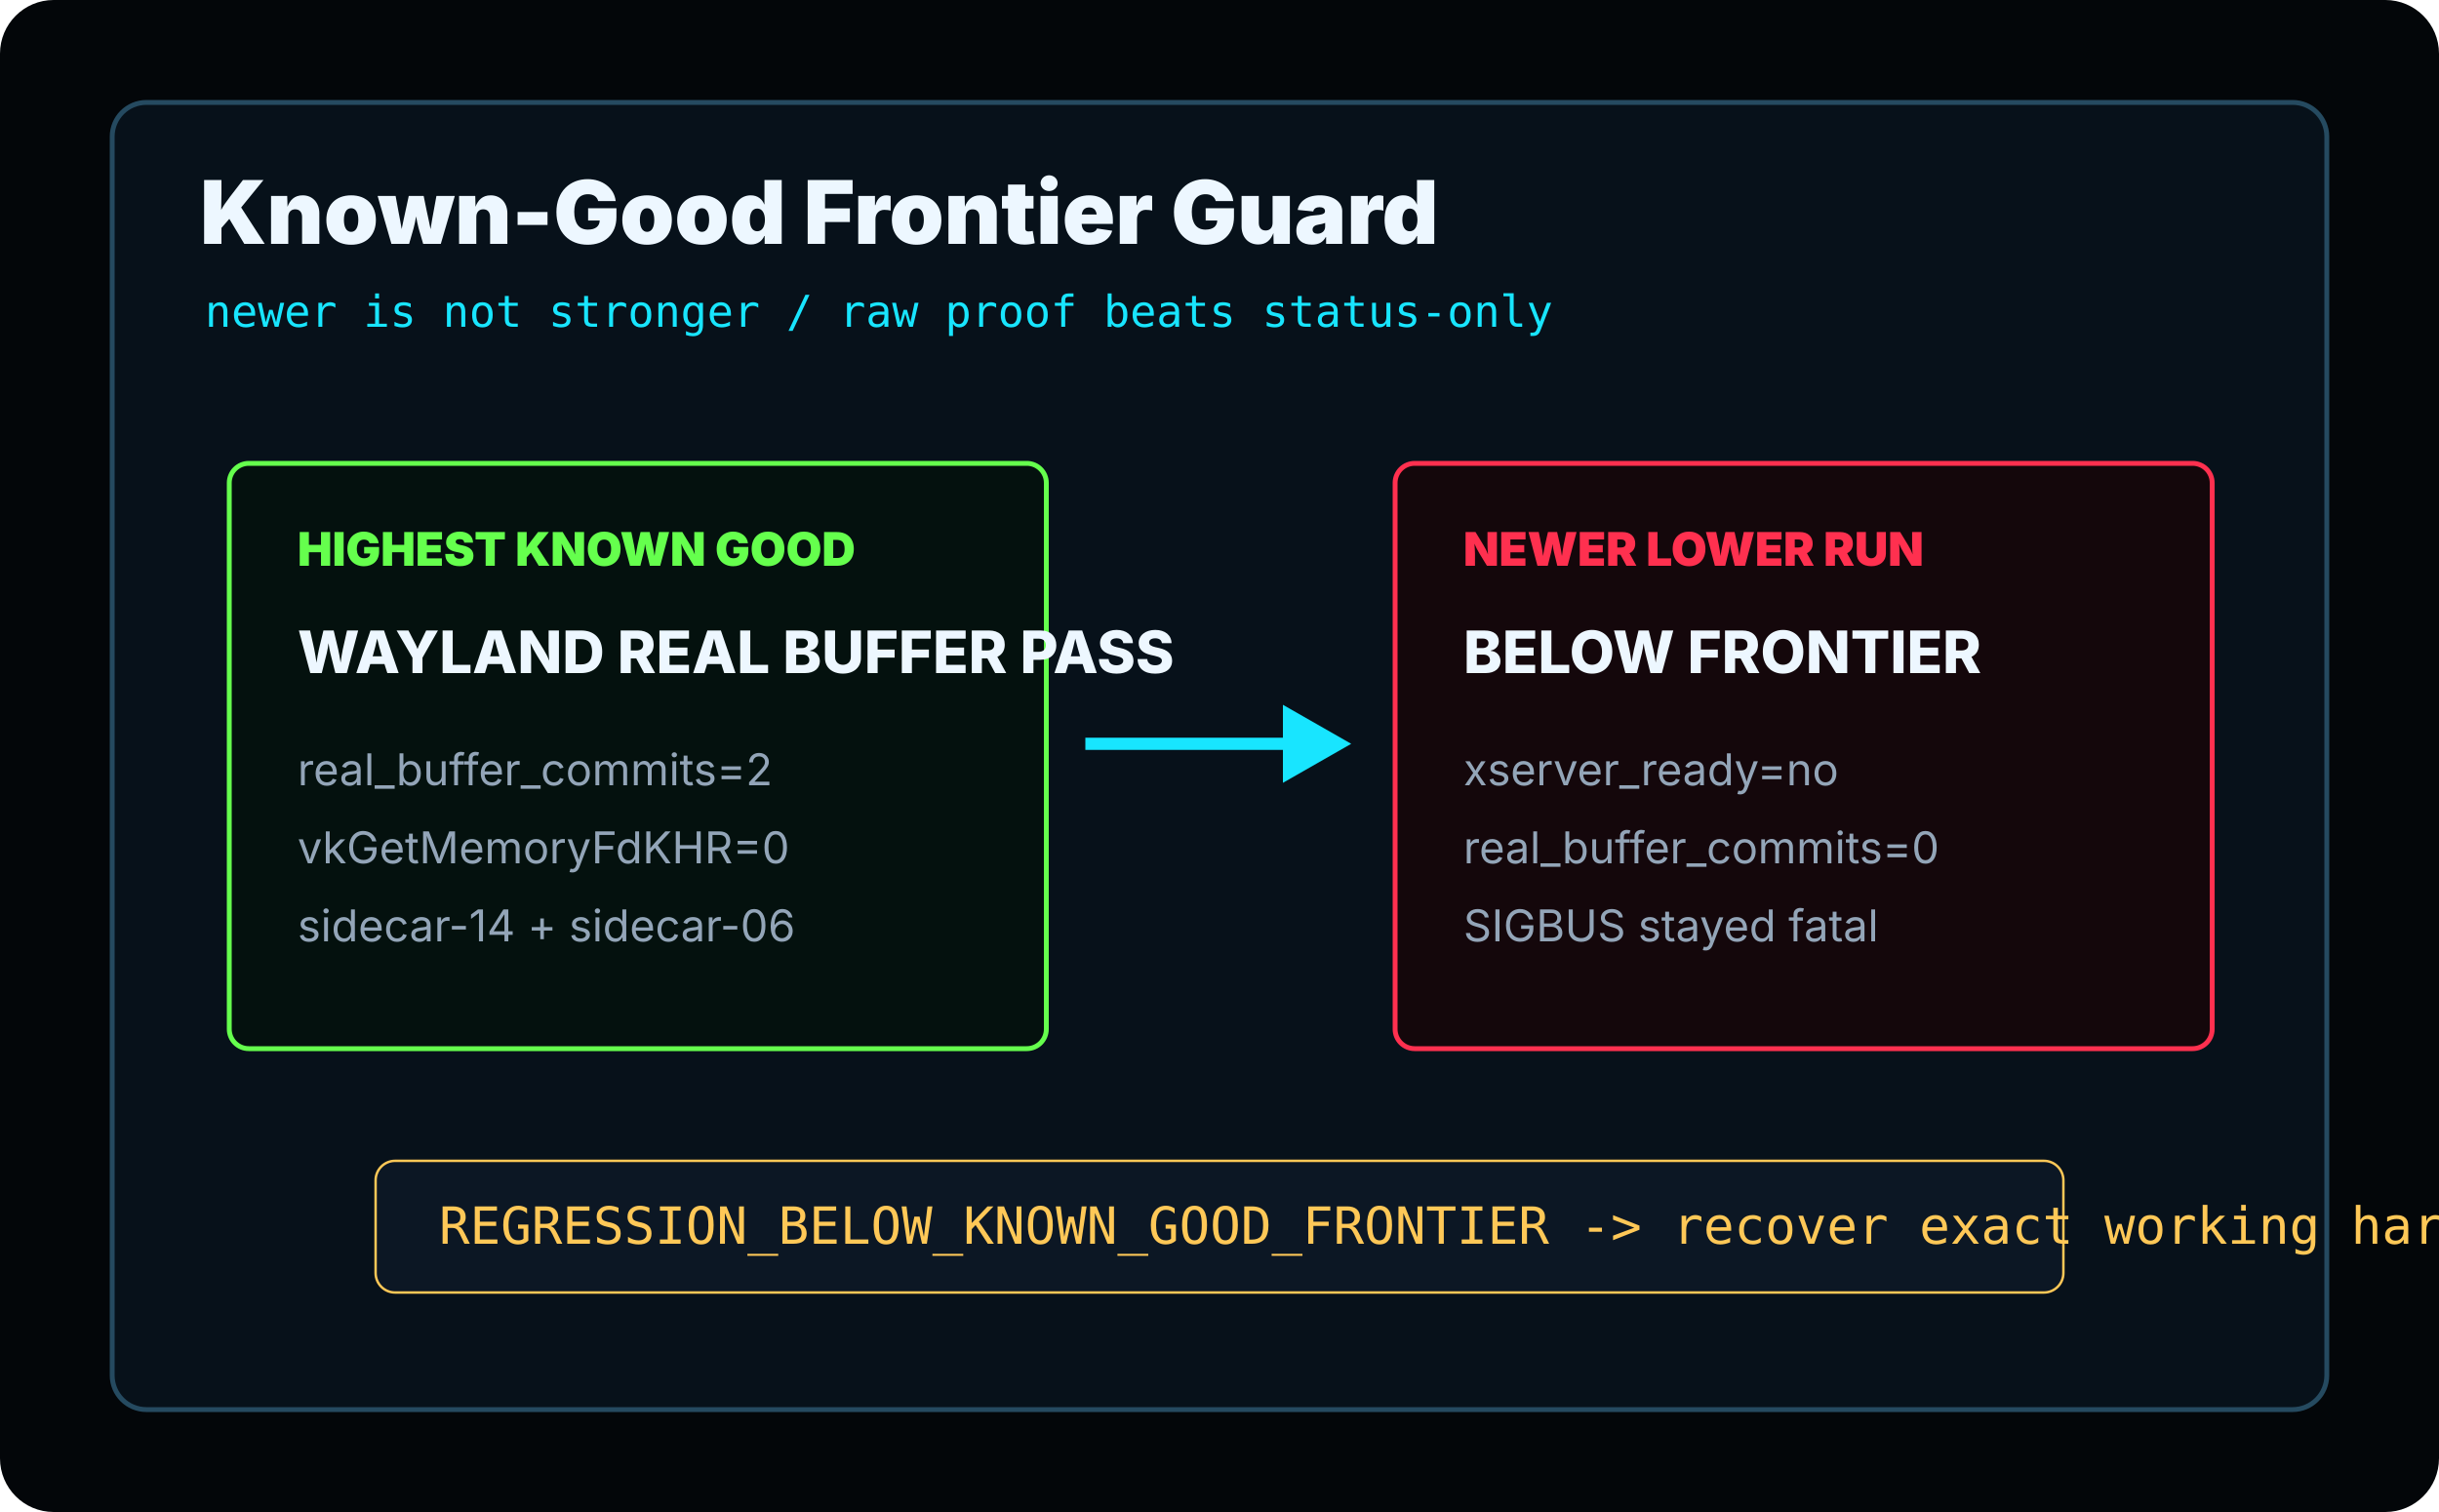
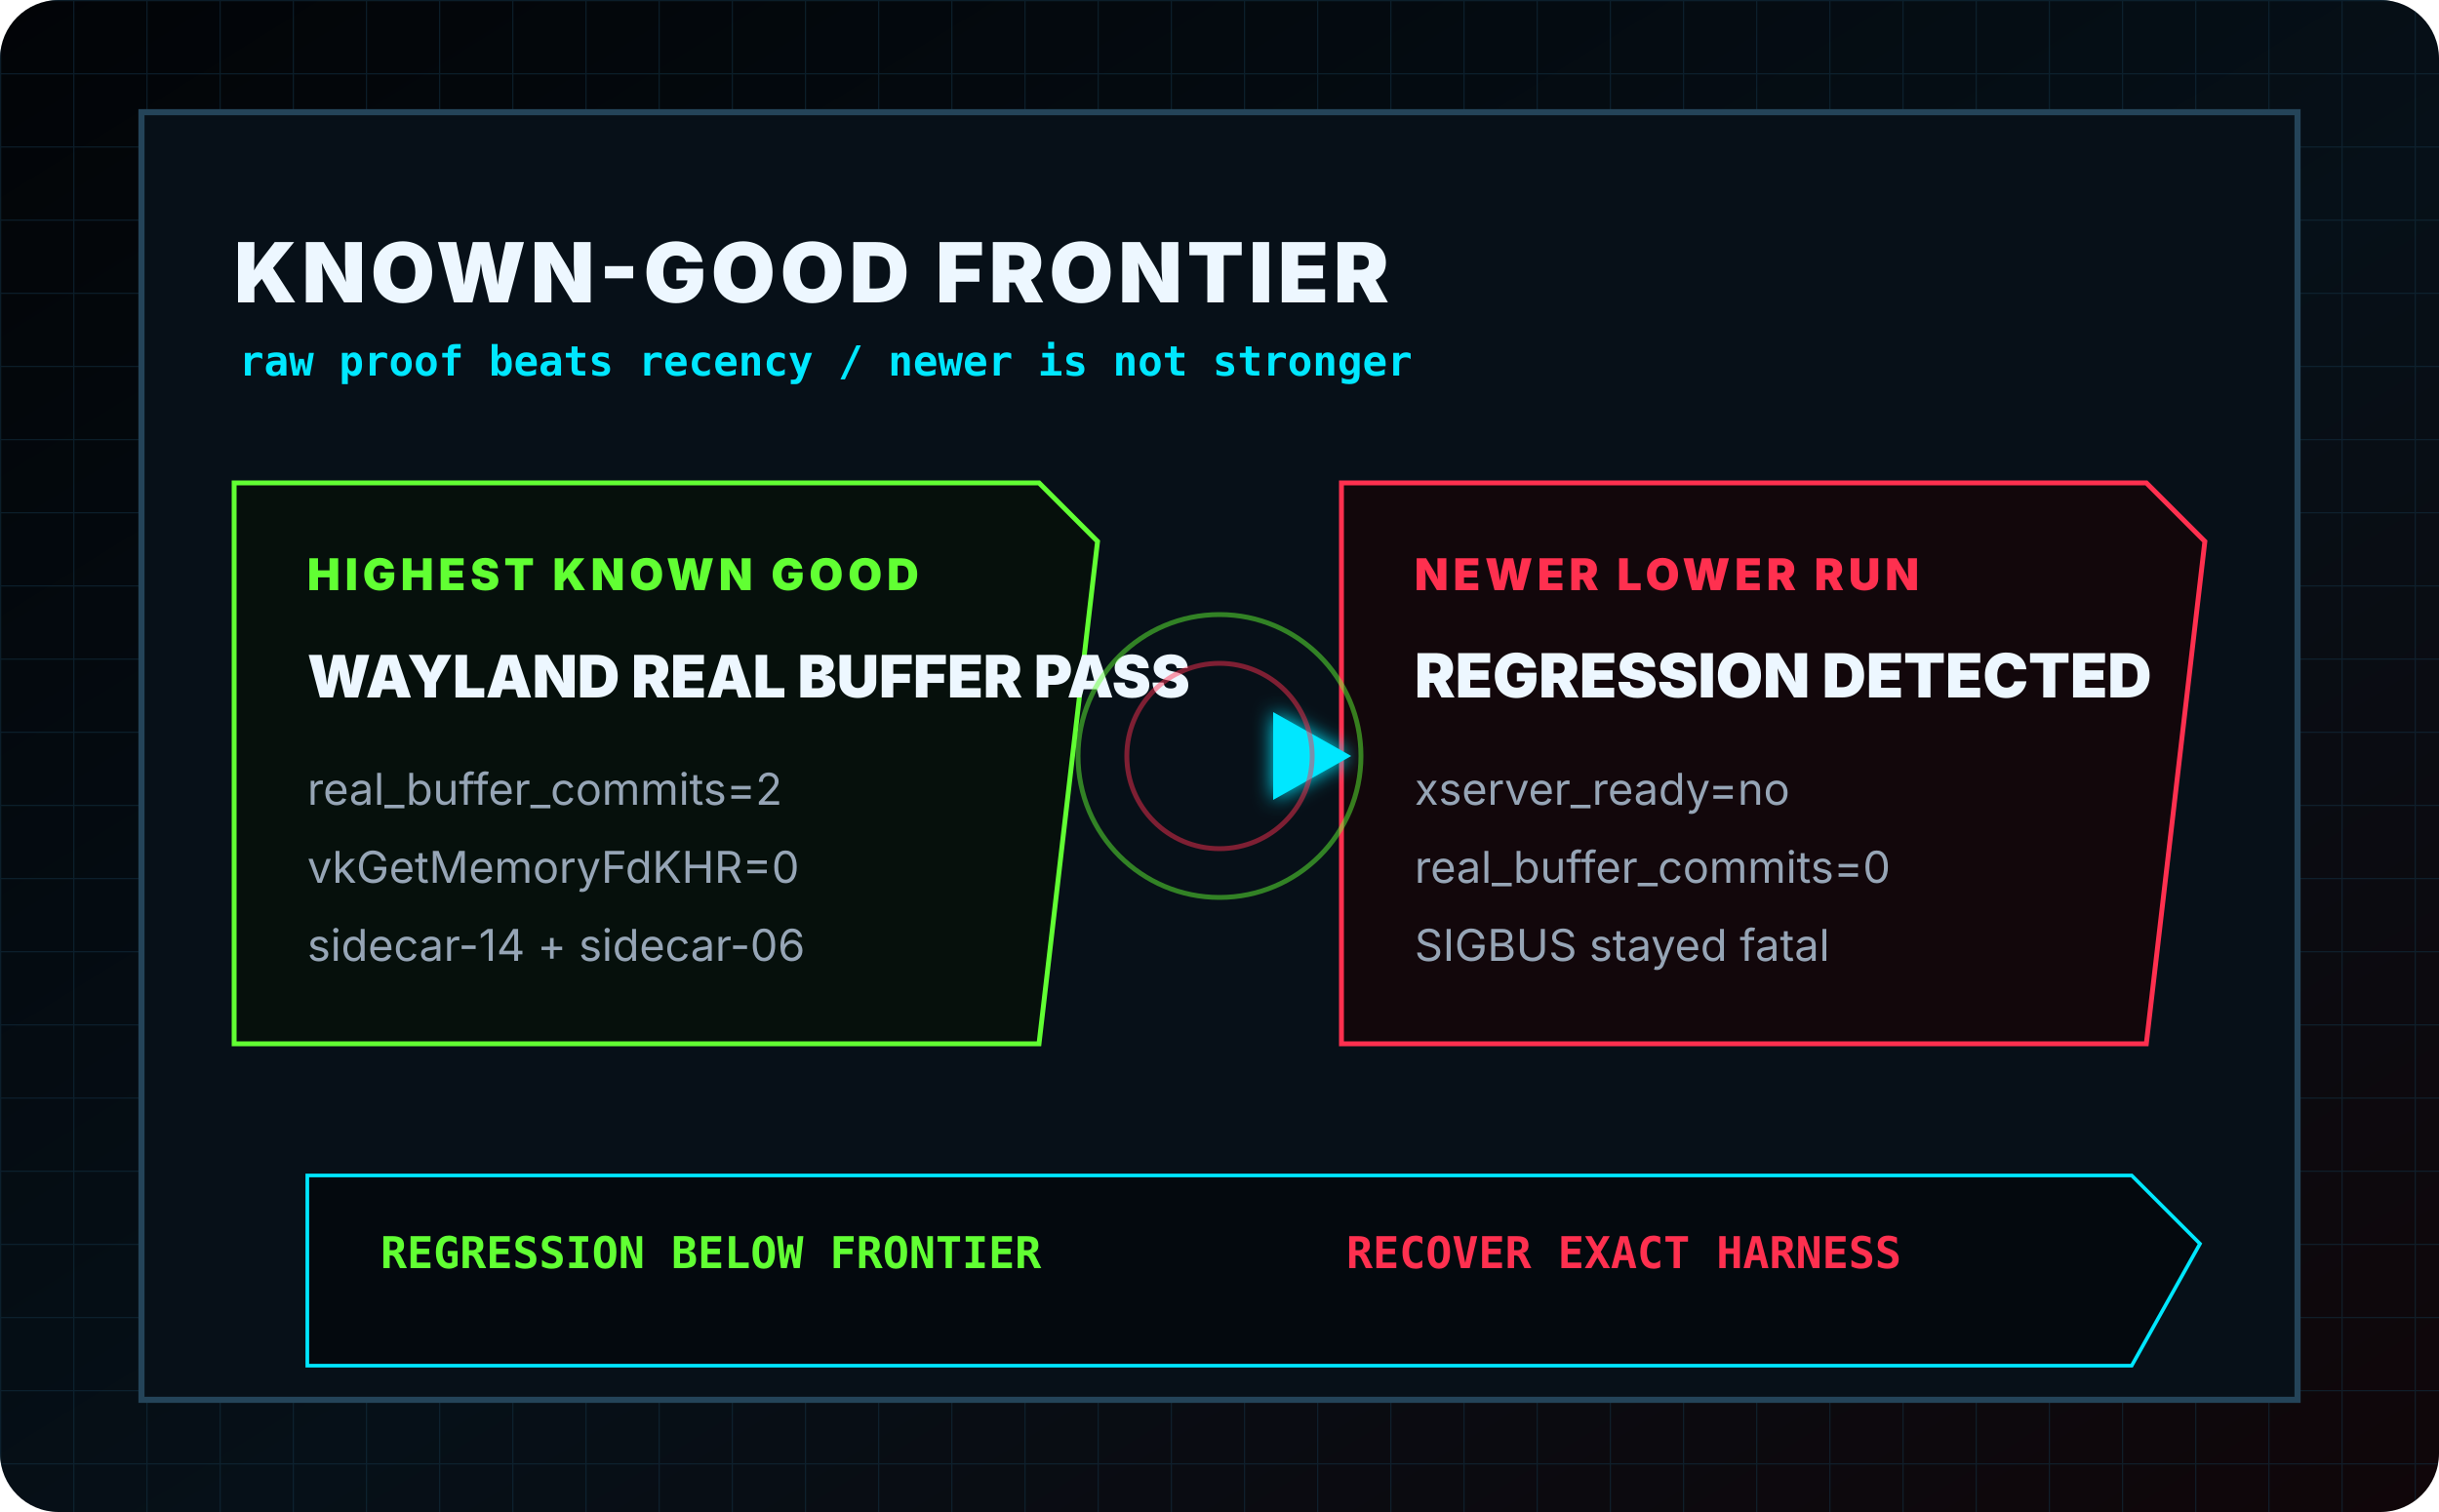
<svg xmlns="http://www.w3.org/2000/svg" role="img" aria-labelledby="title desc" viewBox="0 0 1000 620">
-   <rect width="1000" height="620" rx="22" fill="#030609" />
-   <rect x="46" y="42" width="908" height="536" rx="14" fill="#07111a" stroke="#254a60" stroke-width="2" />
-   <text x="82" y="100" fill="#edf7ff" font-family="Inter,Segoe UI,Arial,sans-serif" font-size="36" font-weight="900">Known-Good Frontier Guard</text>
-   <text x="84" y="134" fill="#18e5ff" font-family="ui-monospace,Consolas,monospace" font-size="18">newer is not stronger / raw proof beats status-only</text>
+   <defs>
+     <linearGradient id="bg" x1="0" x2="1" y1="0" y2="1">
+       <stop offset="0" stop-color="#020407" />
+       <stop offset=".55" stop-color="#061018" />
+       <stop offset="1" stop-color="#100609" />
+     </linearGradient>
+     <filter id="glow" x="-30%" y="-30%" width="160%" height="160%">
+       <feGaussianBlur stdDeviation="4" result="blur" />
+       <feMerge>
+         <feMergeNode in="blur" />
+         <feMergeNode in="SourceGraphic" />
+       </feMerge>
+     </filter>
+     <pattern id="grid" width="30" height="30" patternUnits="userSpaceOnUse">
+       <path d="M30 0H0V30" fill="none" stroke="#123041" stroke-width="1" opacity=".55" />
+     </pattern>
+   </defs>
+   <rect width="1000" height="620" rx="24" fill="url(#bg)" />
+   <rect width="1000" height="620" rx="24" fill="url(#grid)" />
+   <path d="M58 46h884v528H58z" fill="#071018" stroke="#244459" stroke-width="2.5" />
+   <path d="M96 84h210m388 0h210" stroke="#00e7ff" stroke-width="4" filter="url(#glow)" />
+   <text x="96" y="124" fill="#edf7ff" font-family="Inter,Segoe UI,Arial,sans-serif" font-size="34" font-weight="950" letter-spacing="2">KNOWN-GOOD FRONTIER</text>
+   <text x="98" y="154" fill="#00e7ff" font-family="ui-monospace,Consolas,monospace" font-size="17" font-weight="800">raw proof beats recency / newer is not stronger</text>
  <g font-family="Inter,Segoe UI,Arial,sans-serif">
-     <rect x="94" y="190" width="335" height="240" rx="8" fill="#04110e" stroke="#65ff4d" stroke-width="2" />
-     <text x="122" y="232" fill="#65ff4d" font-size="19" font-weight="900">HIGHEST KNOWN GOOD</text>
-     <text x="122" y="276" fill="#edf7ff" font-size="24" font-weight="800">WAYLAND REAL BUFFER PASS</text>
-     <text x="122" y="322" fill="#93a5b8" font-size="18">real_buffer_commits=2</text>
-     <text x="122" y="354" fill="#93a5b8" font-size="18">vkGetMemoryFdKHR=0</text>
-     <text x="122" y="386" fill="#93a5b8" font-size="18">sidecar-14 + sidecar-06</text>
-     <rect x="572" y="190" width="335" height="240" rx="8" fill="#14070b" stroke="#ff304f" stroke-width="2" />
-     <text x="600" y="232" fill="#ff304f" font-size="19" font-weight="900">NEWER LOWER RUN</text>
-     <text x="600" y="276" fill="#edf7ff" font-size="24" font-weight="800">BELOW FRONTIER</text>
-     <text x="600" y="322" fill="#93a5b8" font-size="18">xserver_ready=no</text>
-     <text x="600" y="354" fill="#93a5b8" font-size="18">real_buffer_commits=0</text>
-     <text x="600" y="386" fill="#93a5b8" font-size="18">SIGBUS stayed fatal</text>
+     <path d="M96 198h330l24 24-24 206H96z" fill="#06100c" stroke="#61ff33" stroke-width="2" />
+     <text x="126" y="242" fill="#61ff33" font-size="18" font-weight="950" letter-spacing="2">HIGHEST KNOWN GOOD</text>
+     <text x="126" y="286" fill="#edf7ff" font-size="24" font-weight="900" textLength="286" lengthAdjust="spacingAndGlyphs">WAYLAND REAL BUFFER PASS</text>
+     <text x="126" y="330" fill="#96a5b6" font-size="18">real_buffer_commits=2</text>
+     <text x="126" y="362" fill="#96a5b6" font-size="18">vkGetMemoryFdKHR=0</text>
+     <text x="126" y="394" fill="#96a5b6" font-size="18">sidecar-14 + sidecar-06</text>
+     <path d="M550 198h330l24 24-24 206H550z" fill="#12070b" stroke="#ff304f" stroke-width="2" />
+     <text x="580" y="242" fill="#ff304f" font-size="18" font-weight="950" letter-spacing="2">NEWER LOWER RUN</text>
+     <text x="580" y="286" fill="#edf7ff" font-size="25" font-weight="900">REGRESSION DETECTED</text>
+     <text x="580" y="330" fill="#96a5b6" font-size="18">xserver_ready=no</text>
+     <text x="580" y="362" fill="#96a5b6" font-size="18">real_buffer_commits=0</text>
+     <text x="580" y="394" fill="#96a5b6" font-size="18">SIGBUS stayed fatal</text>
  </g>
-   <path d="M445 305h93" stroke="#18e5ff" stroke-width="5" />
-   <path d="M526 289l28 16-28 16z" fill="#18e5ff" />
-   <rect x="154" y="476" width="692" height="54" rx="8" fill="#0c1724" stroke="#ffc857" />
-   <text x="180" y="510" fill="#ffc857" font-family="ui-monospace,Consolas,monospace" font-size="21">REGRESSION_BELOW_KNOWN_GOOD_FRONTIER -&gt; recover exact working harness</text>
+   <path d="M464 310h72" stroke="#00e7ff" stroke-width="5" filter="url(#glow)" />
+   <path d="M522 292l32 18-32 18z" fill="#00e7ff" filter="url(#glow)" />
+   <circle cx="500" cy="310" r="58" fill="none" stroke="#61ff33" stroke-width="2" opacity=".48" />
+   <circle cx="500" cy="310" r="38" fill="none" stroke="#ff304f" stroke-width="2" opacity=".48" />
+   <g font-family="ui-monospace,Consolas,monospace" font-size="18" font-weight="800">
+     <path d="M126 482h748l28 28-28 50H126z" fill="#04090e" stroke="#00e7ff" stroke-width="1.5" />
+     <text x="156" y="520" fill="#61ff33">REGRESSION BELOW FRONTIER</text>
+     <text x="552" y="520" fill="#ff304f">RECOVER EXACT HARNESS</text>
+   </g>
</svg>
